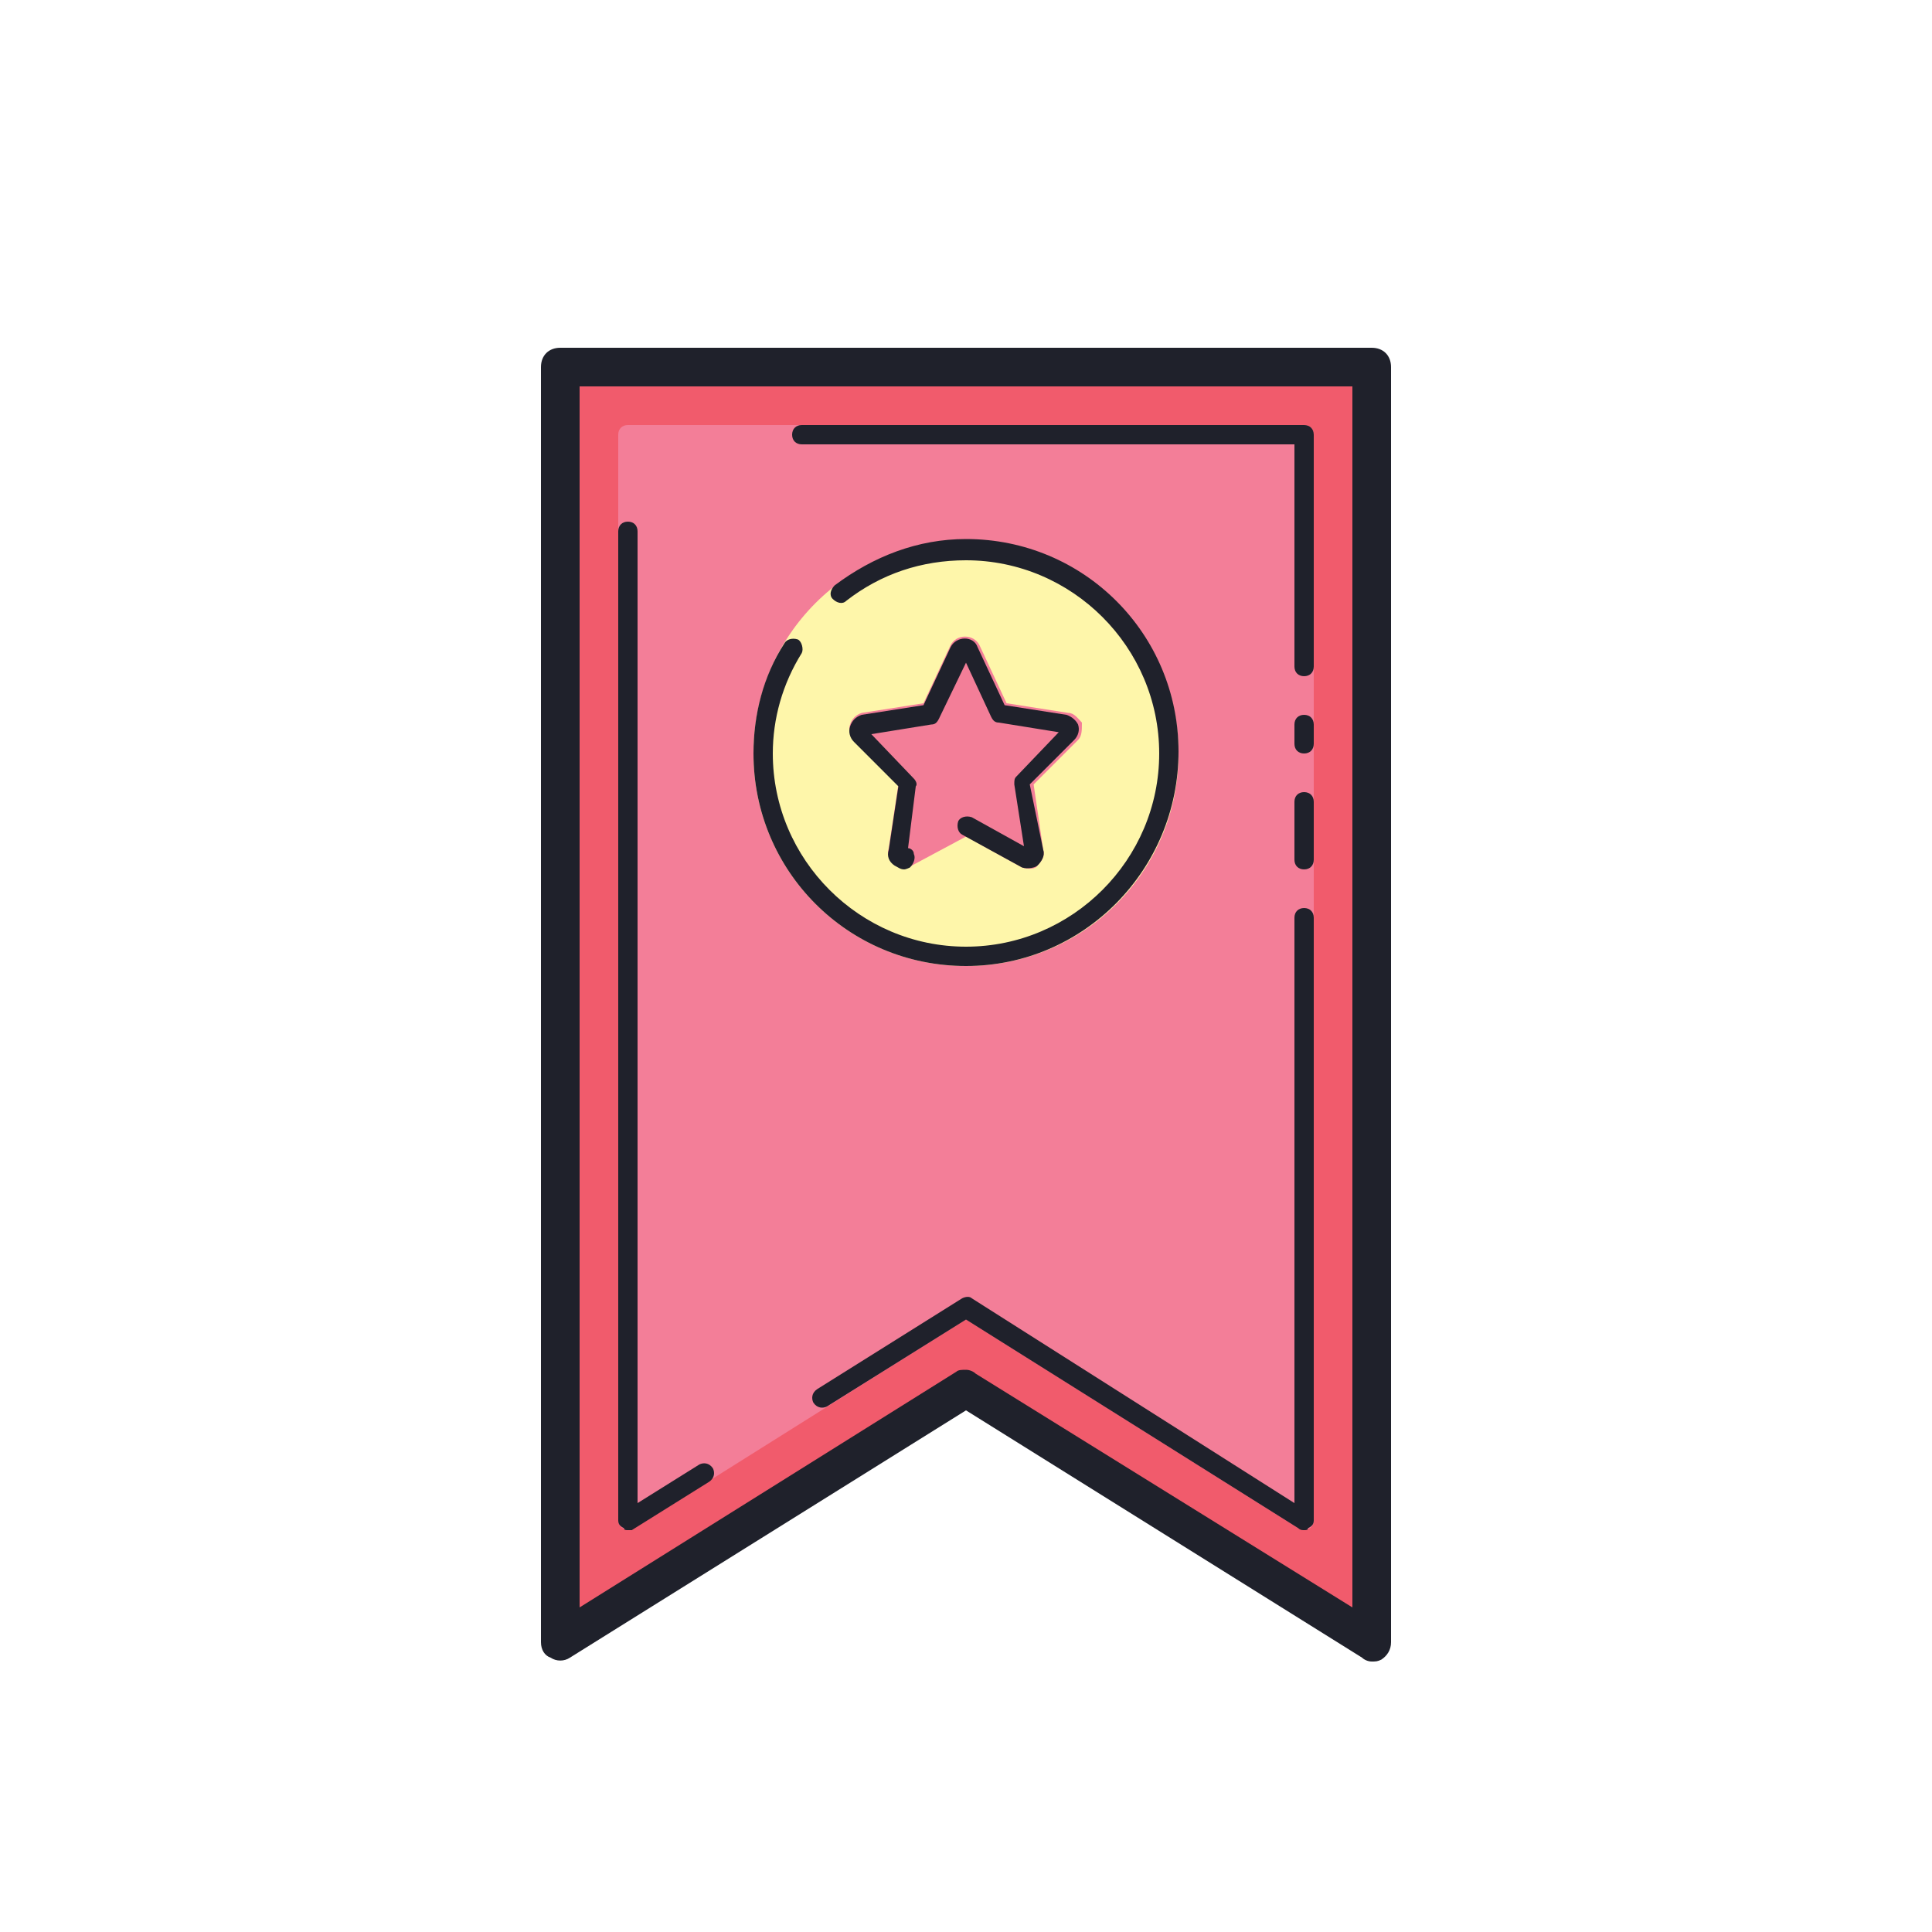
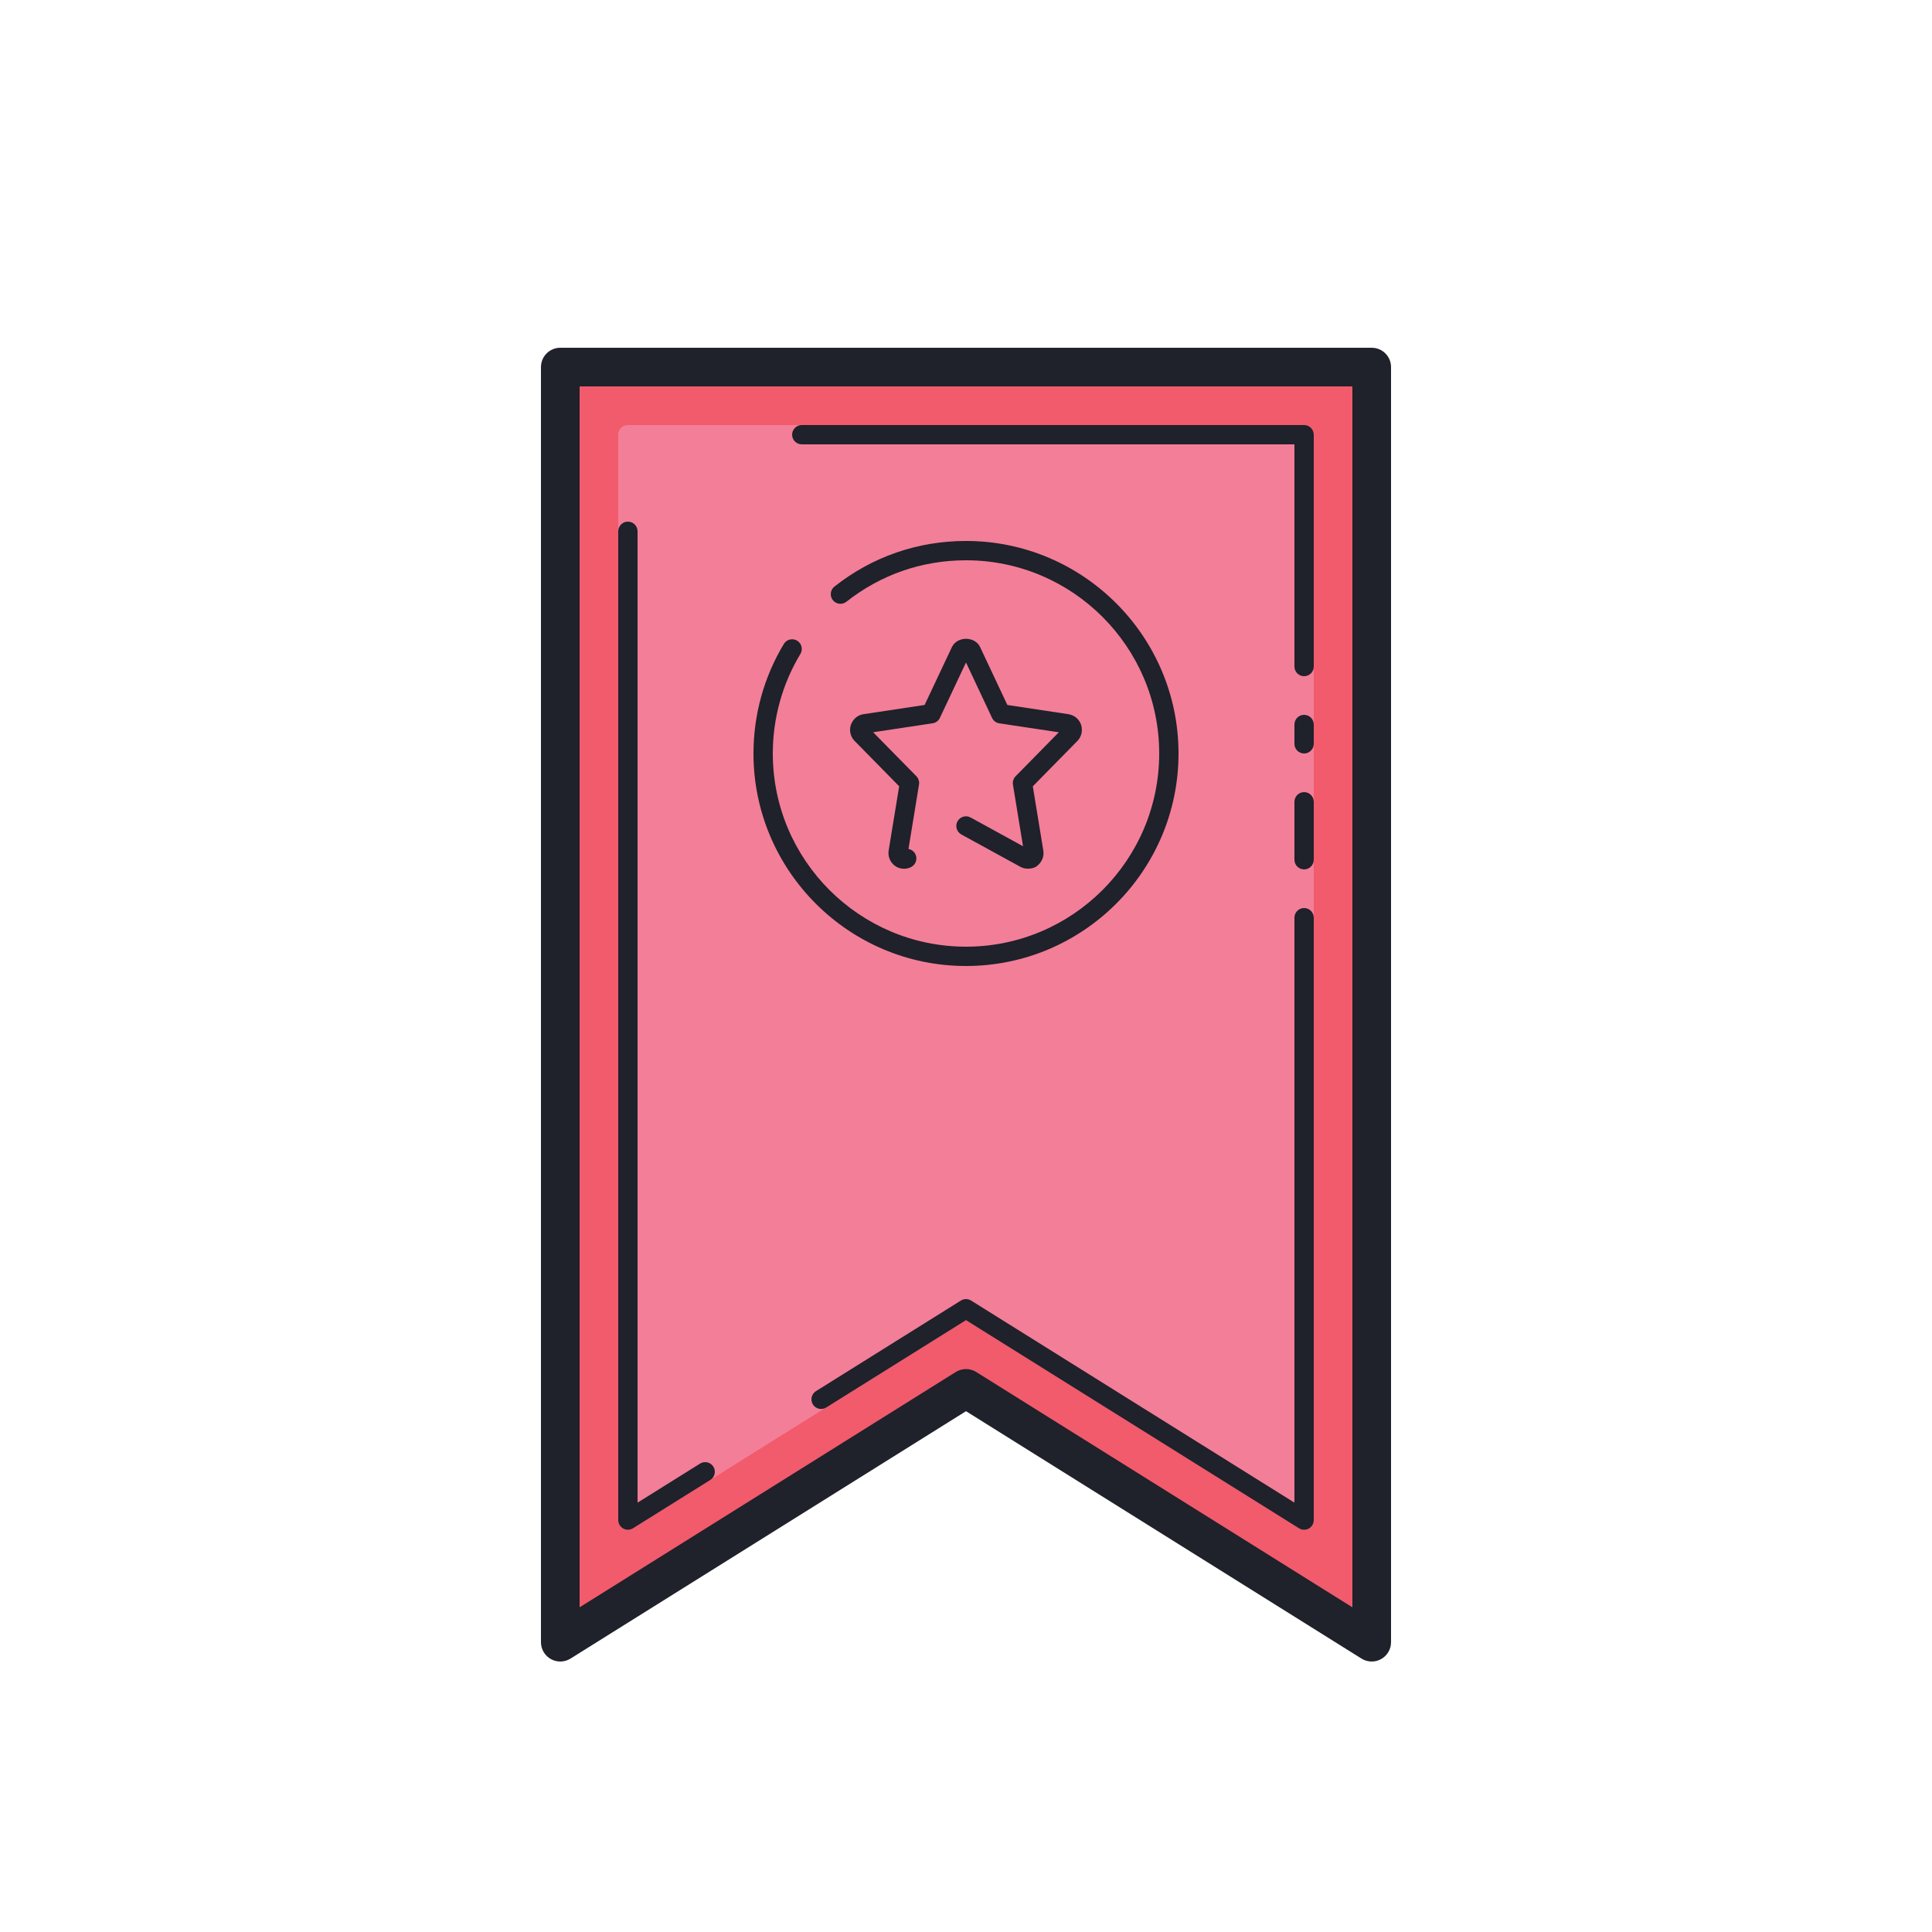
<svg xmlns="http://www.w3.org/2000/svg" viewBox="0,0,256,256" width="200px" height="200px">
  <g fill="none" fill-rule="nonzero" stroke="none" stroke-width="1" stroke-linecap="butt" stroke-linejoin="miter" stroke-miterlimit="10" stroke-dasharray="" stroke-dashoffset="0" font-family="none" font-weight="none" font-size="none" text-anchor="none" style="mix-blend-mode: normal">
    <g transform="scale(2.56,2.56)">
-       <path d="M71,19h-42v66l21,-13.1l21,13.1z" fill="#f15b6c" />
-       <path d="M68,22.5v56.2c0,0.4 -0.4,0.6 -0.8,0.4l-17.2,-10.8l-17.2,10.8c-0.3,0.2 -0.8,0 -0.8,-0.4v-56.2c0,-0.3 0.2,-0.5 0.5,-0.5h35c0.3,0 0.5,0.2 0.5,0.5z" fill="#f37e98" />
-       <path d="M50,28c-6.1,0 -11,4.9 -11,11c0,6.1 4.9,11 11,11v0c6.1,0 11,-4.9 11,-11c0,-6.1 -4.9,-11 -11,-11z" fill="#fef6aa" />
-       <path d="M55.8,38.3l-2.3,2.3l0.5,3.4c0.1,0.3 -0.1,0.6 -0.3,0.8c-0.1,0.2 -0.5,0.2 -0.8,0.1l-2.9,-1.6l-2.8,1.5c-0.1,0.1 -0.3,0.1 -0.4,0.1c-0.2,0 -0.3,-0.1 -0.5,-0.2c-0.3,-0.2 -0.4,-0.5 -0.3,-0.8l0.5,-3.3l-2.3,-2.3c-0.2,-0.2 -0.3,-0.5 -0.2,-0.8c0.1,-0.3 0.3,-0.5 0.6,-0.6l3.2,-0.5l1.4,-3c0.3,-0.6 1.2,-0.6 1.5,0l1.4,3l3.2,0.5c0.3,0 0.5,0.3 0.7,0.5c0,0.4 0,0.7 -0.2,0.9z" fill="#f37e98" />
+       <path d="M71,19h-42v66l21,-13.136l21,13.136z" fill="#f15b6c" />
+       <path d="M68,22.5v56.177c0,0.393 -0.432,0.632 -0.765,0.424l-17.235,-10.781l-17.235,10.781c-0.333,0.209 -0.765,-0.031 -0.765,-0.424v-56.177c0,-0.276 0.224,-0.5 0.5,-0.5h35c0.276,0 0.5,0.224 0.5,0.5z" fill="#f37e98" />
+       <path d="M50,28c-6.075,0 -11,4.925 -11,11c0,6.075 4.925,11 11,11c6.075,0 11,-4.925 11,-11c0,-6.075 -4.925,-11 -11,-11z" fill="#f37e98" />
+       <path d="M55.77,38.35l-2.31,2.35l0.54,3.31c0.06,0.3 -0.06,0.6 -0.31,0.79c-0.13,0.15 -0.54,0.23 -0.84,0.08l-2.85,-1.56l-2.83,1.55c-0.11,0.07 -0.25,0.1 -0.38,0.1c-0.17,0 -0.34,-0.06 -0.48,-0.16c-0.25,-0.2 -0.37,-0.5 -0.31,-0.81l0.54,-3.3l-2.31,-2.35c-0.2,-0.21 -0.28,-0.53 -0.2,-0.81c0.12,-0.32 0.35,-0.52 0.64,-0.57l3.19,-0.48l1.41,-3c0.29,-0.57 1.18,-0.56 1.45,-0.01l1.42,3.01l3.17,0.48c0.31,0.05 0.54,0.25 0.65,0.54c0.09,0.31 0.01,0.63 -0.19,0.84z" fill="#f37e98" />
+       <path d="M67.5,35c-0.276,0 -0.5,-0.224 -0.5,-0.5v-11.5h-25.5c-0.276,0 -0.5,-0.224 -0.5,-0.5c0,-0.276 0.224,-0.5 0.5,-0.5h26c0.276,0 0.5,0.224 0.5,0.5v12c0,0.276 -0.224,0.5 -0.5,0.5zM32.5,79.18c-0.083,0 -0.167,-0.021 -0.242,-0.062c-0.159,-0.089 -0.258,-0.257 -0.258,-0.438v-51.18c0,-0.276 0.224,-0.5 0.5,-0.5c0.276,0 0.5,0.224 0.5,0.5v50.277l3.235,-2.021c0.234,-0.147 0.543,-0.075 0.689,0.159c0.146,0.233 0.075,0.542 -0.159,0.688l-4,2.5c-0.081,0.051 -0.173,0.077 -0.265,0.077zM67.5,79.18c-0.092,0 -0.184,-0.025 -0.265,-0.076l-17.235,-10.774l-7.235,4.522c-0.234,0.147 -0.543,0.076 -0.689,-0.159c-0.146,-0.233 -0.075,-0.542 0.159,-0.688l7.5,-4.688c0.162,-0.102 0.368,-0.102 0.53,0l16.735,10.46v-30.277c0,-0.276 0.224,-0.5 0.5,-0.5c0.276,0 0.5,0.224 0.5,0.5v31.18c0,0.182 -0.099,0.35 -0.258,0.438c-0.075,0.041 -0.159,0.062 -0.242,0.062zM67.5,45c-0.276,0 -0.5,-0.224 -0.5,-0.5v-3c0,-0.276 0.224,-0.5 0.5,-0.5c0.276,0 0.5,0.224 0.5,0.5v3c0,0.276 -0.224,0.5 -0.5,0.5zM67.5,39c-0.276,0 -0.5,-0.224 -0.5,-0.5v-1c0,-0.276 0.224,-0.5 0.5,-0.5c0.276,0 0.5,0.224 0.5,0.5v1c0,0.276 -0.224,0.5 -0.5,0.5z" fill="#1f212b" />
      <g fill="#1f212b">
-         <path d="M67.5,35c-0.3,0 -0.5,-0.2 -0.5,-0.5v-11.5h-25.5c-0.3,0 -0.5,-0.2 -0.5,-0.5c0,-0.3 0.2,-0.5 0.5,-0.5h26c0.3,0 0.5,0.2 0.5,0.5v12c0,0.3 -0.2,0.5 -0.5,0.5zM32.5,79.2c-0.1,0 -0.2,0 -0.2,-0.1c-0.2,-0.1 -0.3,-0.2 -0.3,-0.4v-51.2c0,-0.3 0.2,-0.5 0.5,-0.5c0.3,0 0.5,0.2 0.5,0.5v50.3l3.2,-2c0.2,-0.1 0.5,-0.1 0.7,0.2c0.1,0.2 0.1,0.5 -0.2,0.7l-4,2.5c0,0 -0.1,0 -0.2,0zM67.5,79.2c-0.1,0 -0.2,0 -0.3,-0.1l-17.2,-10.8l-7.2,4.5c-0.2,0.1 -0.5,0.1 -0.7,-0.2c-0.1,-0.2 -0.1,-0.5 0.2,-0.7l7.5,-4.7c0.2,-0.1 0.4,-0.1 0.5,0l16.7,10.6v-30.3c0,-0.3 0.2,-0.5 0.5,-0.5c0.3,0 0.5,0.2 0.5,0.5v31.2c0,0.2 -0.1,0.3 -0.3,0.4c0,0.1 -0.1,0.1 -0.2,0.1zM67.5,45c-0.3,0 -0.5,-0.2 -0.5,-0.5v-3c0,-0.3 0.2,-0.5 0.5,-0.5c0.3,0 0.5,0.2 0.5,0.5v3c0,0.3 -0.2,0.5 -0.5,0.5zM67.5,39c-0.3,0 -0.5,-0.2 -0.5,-0.5v-1c0,-0.3 0.2,-0.5 0.5,-0.5c0.3,0 0.5,0.2 0.5,0.5v1c0,0.3 -0.2,0.5 -0.5,0.5z" />
-         <path d="M71,86c-0.2,0 -0.4,-0.1 -0.5,-0.2l-20.5,-12.8l-20.5,12.8c-0.3,0.2 -0.7,0.2 -1,0c-0.3,-0.1 -0.5,-0.4 -0.5,-0.8v-66c0,-0.6 0.4,-1 1,-1h42c0.6,0 1,0.4 1,1v66c0,0.4 -0.2,0.7 -0.5,0.9c-0.2,0.1 -0.3,0.1 -0.5,0.1zM50,70.9c0.2,0 0.4,0.1 0.5,0.2l19.5,12.1v-63.2h-40v63.2l19.5,-12.2c0.1,-0.1 0.3,-0.1 0.5,-0.1z" />
-         <path d="M50,50c-6.1,0 -11,-4.9 -11,-11c0,-2 0.5,-4 1.6,-5.7c0.1,-0.2 0.4,-0.3 0.7,-0.2c0.2,0.1 0.3,0.5 0.2,0.7c-1,1.6 -1.5,3.4 -1.5,5.2c0,5.5 4.5,10 10,10c5.5,0 10,-4.5 10,-10c0,-5.5 -4.5,-10 -10,-10c-2.3,0 -4.4,0.7 -6.2,2.1c-0.2,0.2 -0.5,0.1 -0.7,-0.1c-0.2,-0.2 -0.1,-0.5 0.1,-0.7c2,-1.5 4.3,-2.4 6.8,-2.4c6.1,0 11,4.9 11,11c0,6.1 -4.9,11.1 -11,11.1z" />
-         <path d="M46.8,45c-0.2,0 -0.3,-0.1 -0.5,-0.2c-0.3,-0.2 -0.4,-0.5 -0.3,-0.8l0.5,-3.3l-2.3,-2.3c-0.2,-0.2 -0.3,-0.5 -0.2,-0.8c0.1,-0.3 0.3,-0.5 0.6,-0.6l3.2,-0.5l1.4,-3c0.3,-0.6 1.2,-0.6 1.4,0l1.4,3l3.2,0.5c0.3,0.1 0.5,0.3 0.6,0.5c0.1,0.3 0,0.6 -0.2,0.8l-2.3,2.3l0.7,3.4c0.1,0.3 -0.1,0.6 -0.3,0.8c-0.1,0.1 -0.5,0.2 -0.8,0.1l-3.1,-1.7c-0.2,-0.1 -0.3,-0.4 -0.2,-0.7c0.1,-0.2 0.4,-0.3 0.7,-0.2l2.7,1.5l-0.5,-3.2c0,-0.2 0,-0.3 0.1,-0.4l2.2,-2.3l-3.1,-0.5c-0.2,0 -0.3,-0.1 -0.4,-0.3l-1.3,-2.8l-1.4,2.9c-0.1,0.2 -0.2,0.3 -0.4,0.3l-3.1,0.5l2.2,2.3c0.1,0.1 0.2,0.3 0.1,0.4l-0.4,3.2c0.1,0 0.3,0.1 0.3,0.3c0.1,0.2 0,0.5 -0.2,0.7c0,0 -0.2,0.1 -0.3,0.1zM53,44.2v0zM47,44.2v0zM46.7,44v0zM55.1,37.6v0zM44.9,37.6v0z" />
+         <path d="M71,86c-0.185,0 -0.369,-0.051 -0.53,-0.152l-20.47,-12.805l-20.47,12.805c-0.308,0.193 -0.697,0.203 -1.015,0.027c-0.318,-0.177 -0.515,-0.512 -0.515,-0.875v-66c0,-0.553 0.448,-1 1,-1h42c0.552,0 1,0.447 1,1v66c0,0.363 -0.197,0.698 -0.516,0.875c-0.151,0.083 -0.317,0.125 -0.484,0.125zM50,70.863c0.184,0 0.368,0.051 0.53,0.152l19.47,12.18v-63.195h-40v63.195l19.47,-12.18c0.162,-0.101 0.346,-0.152 0.53,-0.152z" />
+       </g>
+       <g fill="#1f212b">
+         <path d="M50,50c-6.065,0 -11,-4.935 -11,-11c0,-2.003 0.543,-3.963 1.572,-5.669c0.142,-0.238 0.449,-0.312 0.687,-0.171c0.236,0.143 0.312,0.45 0.17,0.687c-0.935,1.55 -1.429,3.333 -1.429,5.153c0,5.514 4.486,10 10,10c5.514,0 10,-4.486 10,-10c0,-5.514 -4.486,-10 -10,-10c-2.271,0 -4.412,0.742 -6.19,2.146c-0.215,0.171 -0.531,0.134 -0.702,-0.083c-0.171,-0.217 -0.134,-0.531 0.083,-0.702c1.955,-1.545 4.31,-2.361 6.809,-2.361c6.065,0 11,4.935 11,11c0,6.065 -4.935,11 -11,11z" />
+       </g>
+       <g fill="#1f212b">
+         <path d="M46.792,44.967c-0.171,0 -0.342,-0.053 -0.48,-0.157c-0.25,-0.195 -0.367,-0.503 -0.312,-0.808l0.541,-3.304l-2.308,-2.349c-0.207,-0.207 -0.286,-0.527 -0.199,-0.814c0.113,-0.314 0.344,-0.512 0.64,-0.566l3.184,-0.48l1.415,-3.002c0.282,-0.566 1.177,-0.556 1.449,-0.011l1.419,3.013l3.167,0.478c0.313,0.058 0.544,0.255 0.649,0.544c0.095,0.312 0.016,0.633 -0.194,0.843l-2.305,2.346l0.542,3.312c0.054,0.297 -0.063,0.604 -0.308,0.795c-0.137,0.146 -0.544,0.225 -0.846,0.077l-3.088,-1.693c-0.242,-0.133 -0.331,-0.437 -0.198,-0.679c0.132,-0.242 0.436,-0.332 0.679,-0.198l2.713,1.488l-0.522,-3.19c-0.025,-0.157 0.025,-0.317 0.137,-0.432l2.237,-2.277l-3.077,-0.463c-0.165,-0.024 -0.307,-0.13 -0.378,-0.281l-1.349,-2.87l-1.351,2.867c-0.071,0.151 -0.213,0.257 -0.378,0.281l-3.077,0.464l2.237,2.276c0.112,0.114 0.163,0.274 0.137,0.432l-0.545,3.332c0.142,0.026 0.271,0.113 0.347,0.25c0.133,0.241 0.045,0.546 -0.196,0.679c-0.118,0.066 -0.25,0.097 -0.382,0.097zM53.015,44.175c0,0.002 0,0.004 0,0.005zM46.986,44.167v0.005c0,-0.002 0,-0.003 0,-0.005zM46.691,43.994c0,0 0,0.001 0,0c0,0.001 0,0 0,0zM55.054,37.648c-0.001,0.001 -0.002,0.002 -0.003,0.003zM44.943,37.646l0.003,0.003c0,-0.002 -0.002,-0.003 -0.003,-0.003z" />
      </g>
    </g>
  </g>
</svg>
